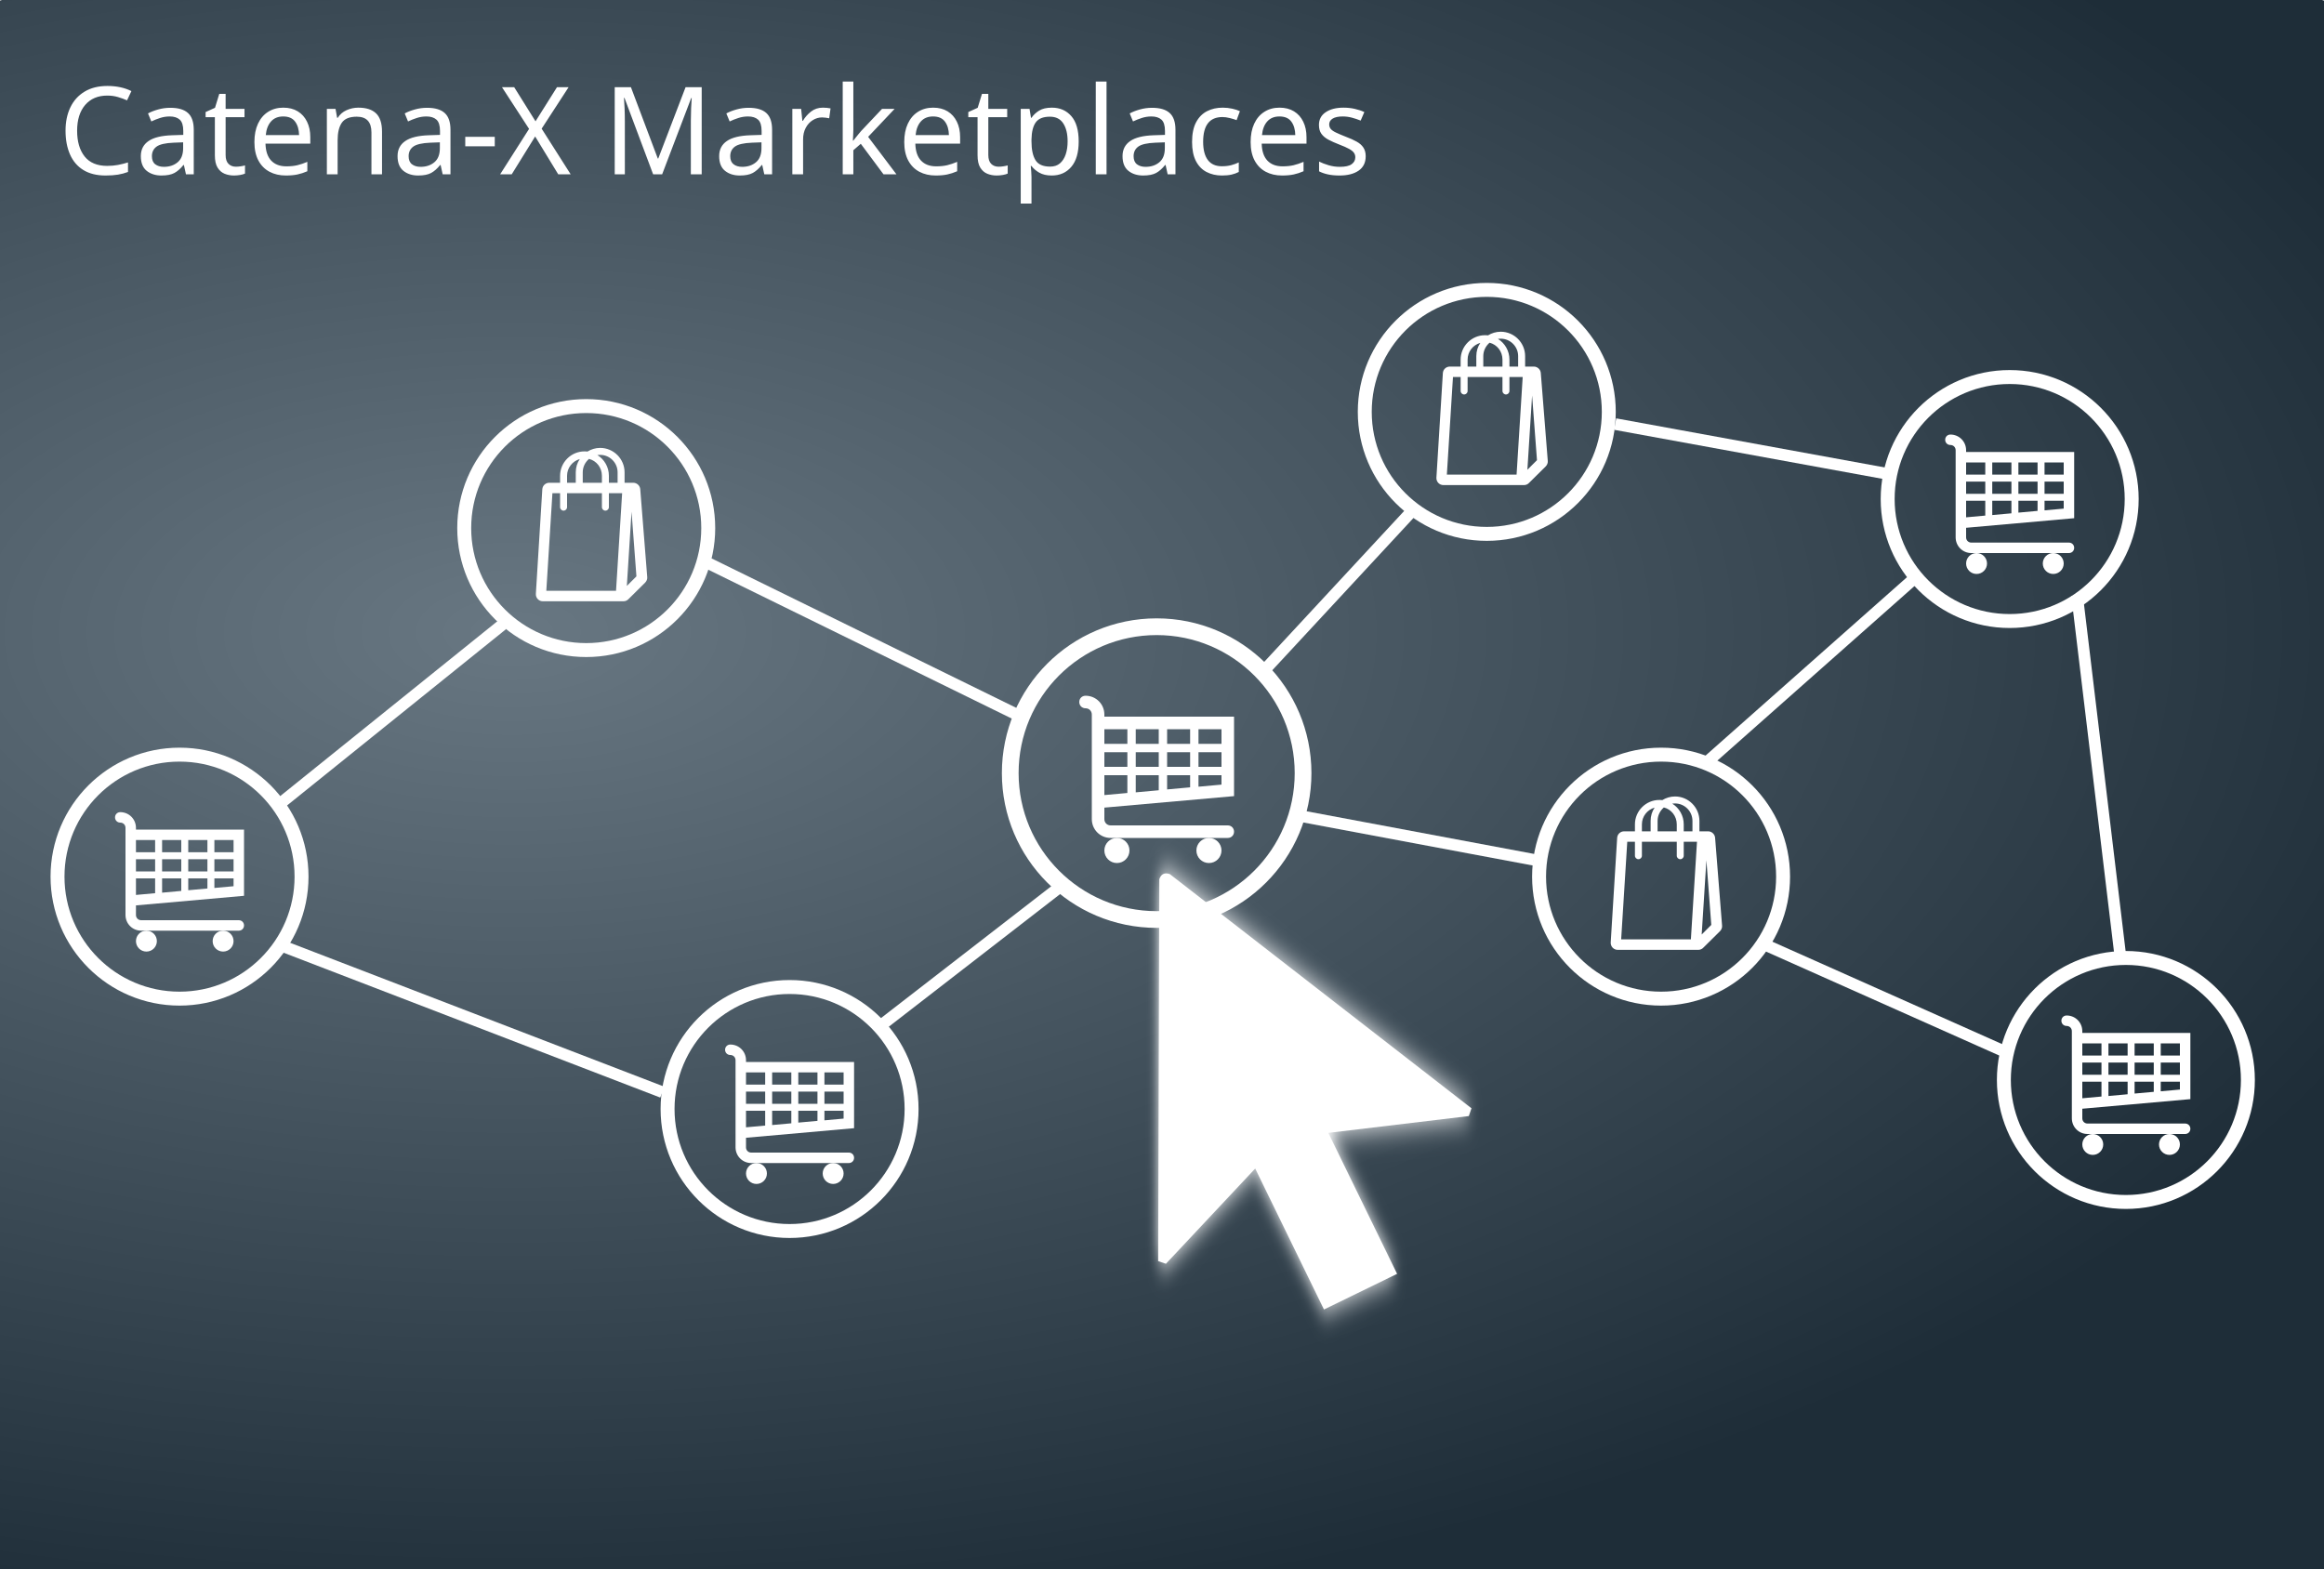
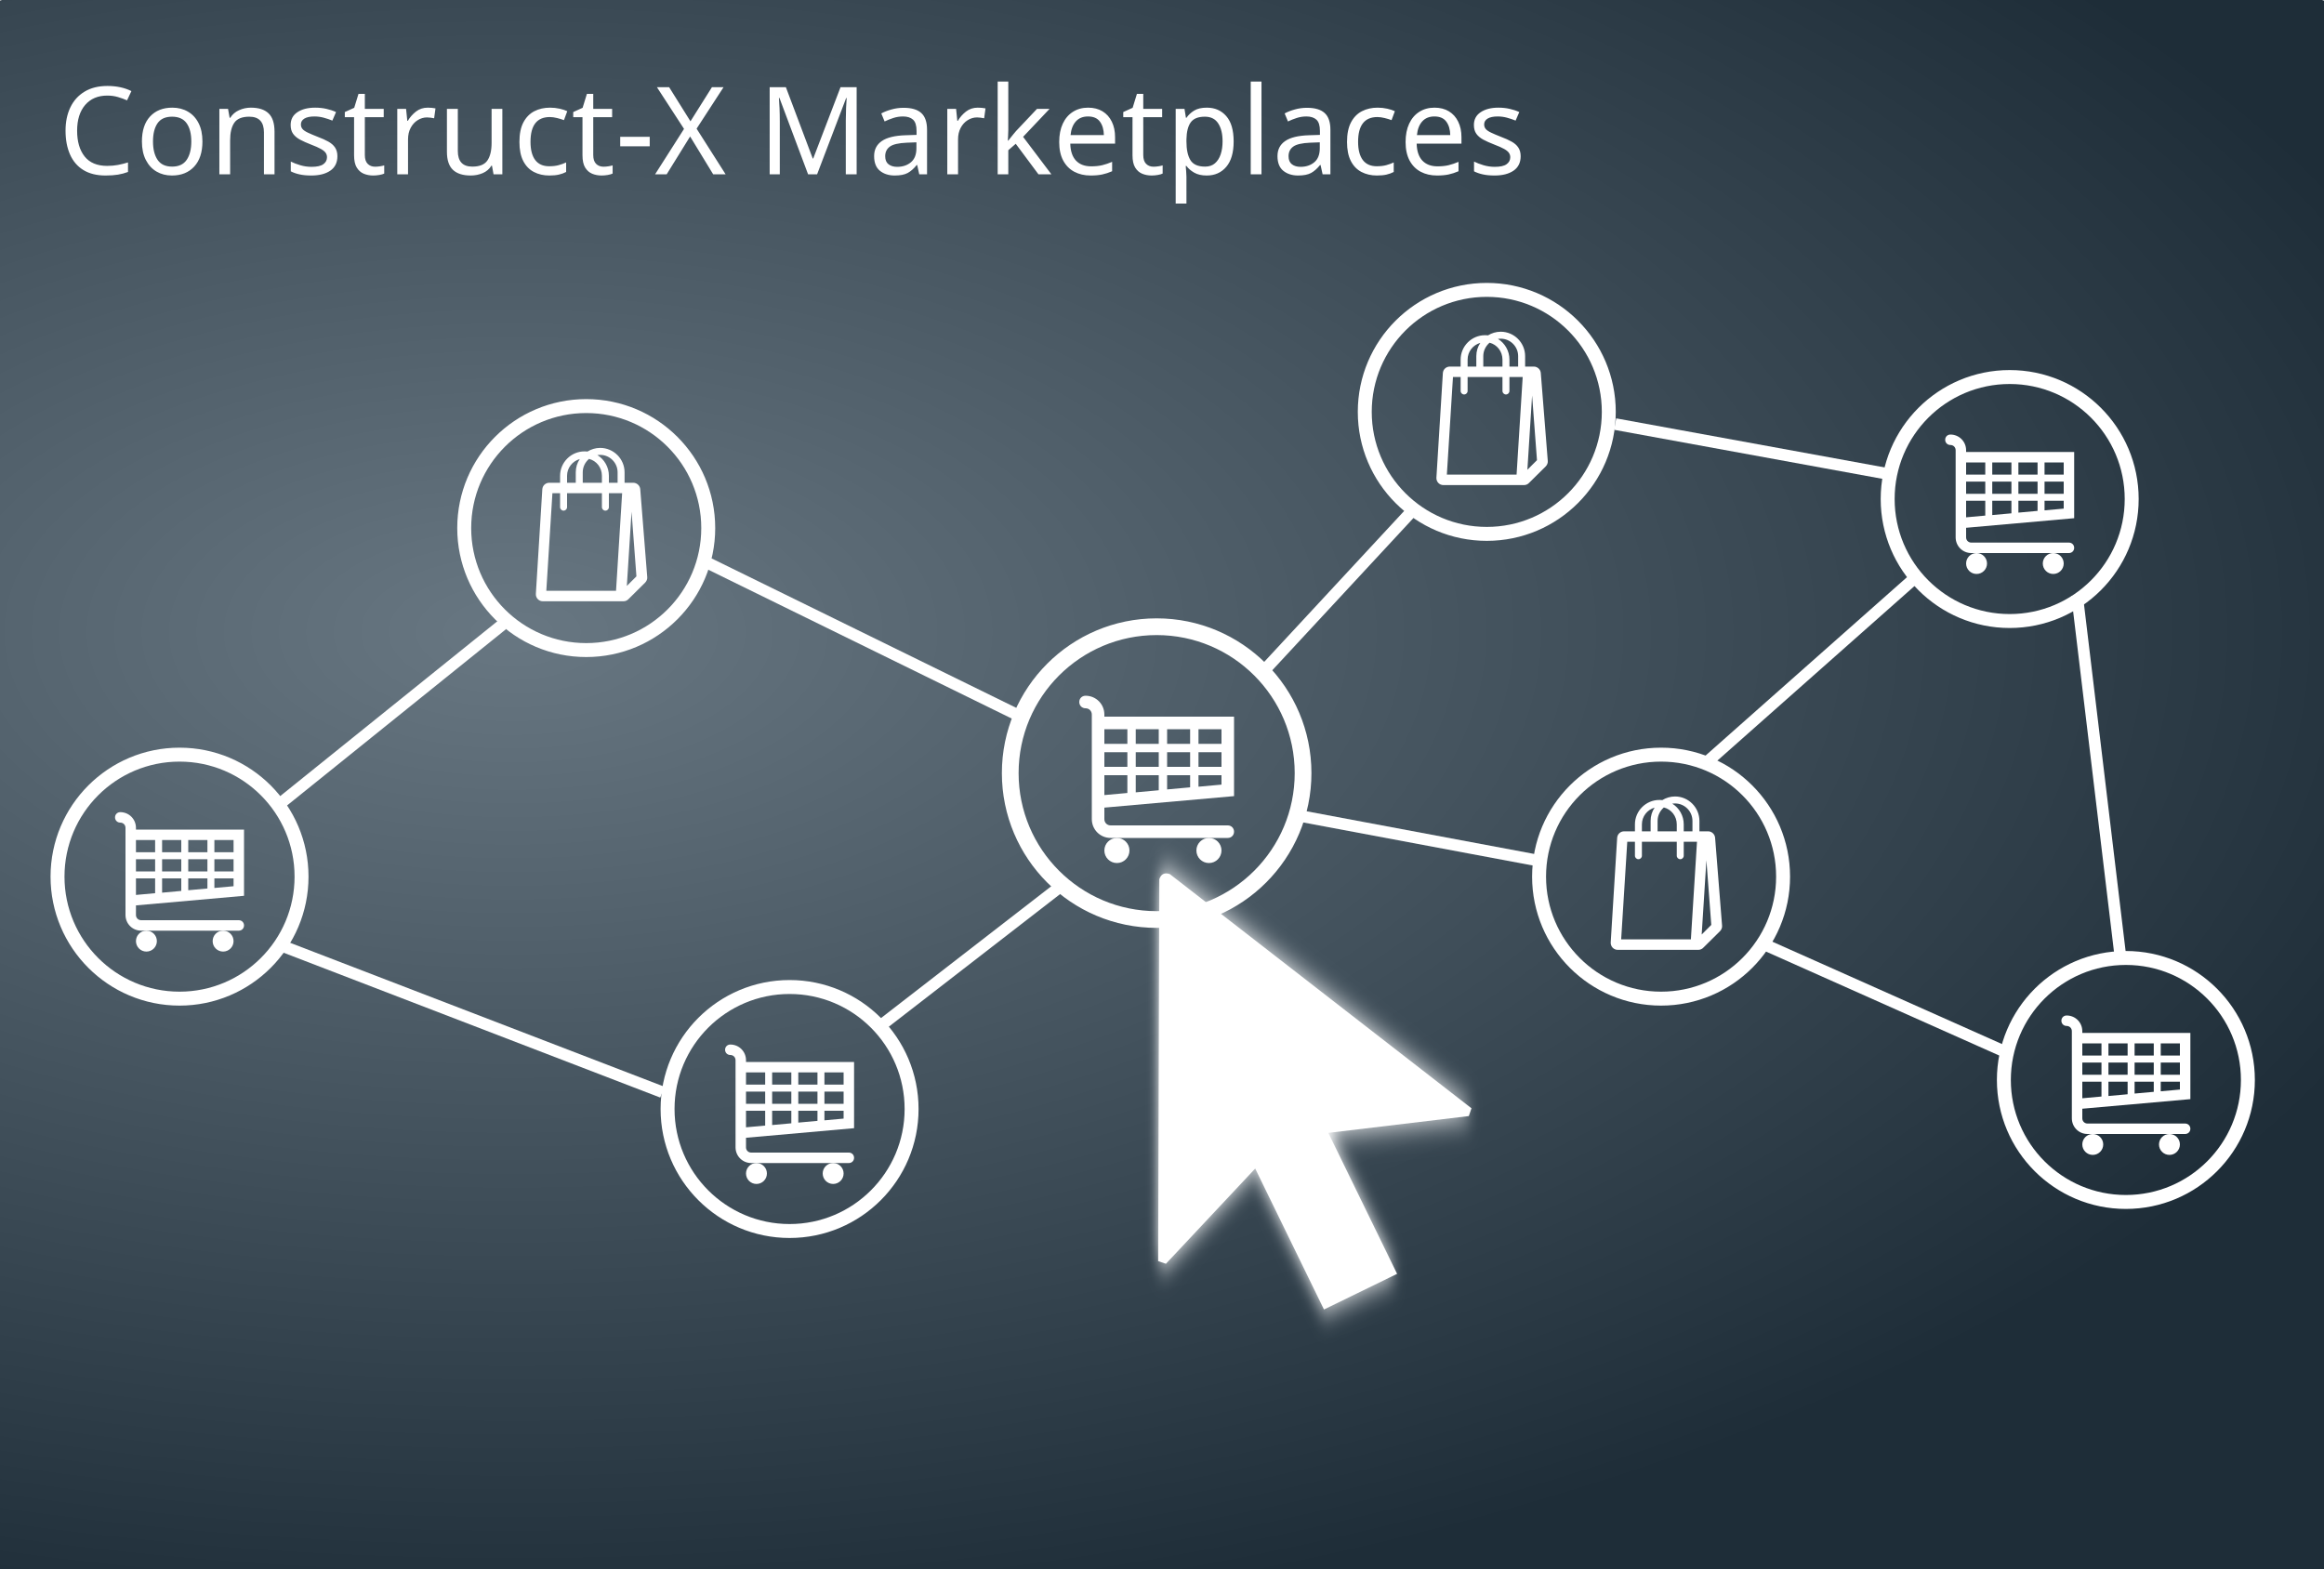
<svg xmlns="http://www.w3.org/2000/svg" xmlns:xlink="http://www.w3.org/1999/xlink" width="800px" height="540px" viewBox="0 0 800 540" version="1.1">
  <defs>
    <radialGradient id="bgrad" r="100%" cx="34%" cy="40%">
      <stop offset="0%" stop-color="#687782" stop-opacity="1" />
      <stop offset="50%" stop-color="#1e2d38" stop-opacity="1" />
      <stop offset="100%" stop-color="#1e2d38" stop-opacity="1" />
    </radialGradient>
    <g id="cart" transform="scale(0.6 0.6) translate(-42 -42)">
      <circle r="70" cx="45" cy="45" stroke="#ffffff" stroke-width="8" fill="rgba(0,0,0,0)" />
      <path d="M31 31 20 31 20 24 31 24 31 31ZM46 24 46 31 35 31 35 24 46 24ZM61 24 61 31 50 31 50 24 61 24ZM76 24 76 31 65 31 65 24 76 24ZM76 42 65 42 65 35 76 35 76 42ZM76 50.5 65 51.5 65 46 76 46 76 50.5ZM31 46 31 54.5 20 55.5 20 46 31 46ZM31 42 20 42 20 35 31 35 31 42ZM46 42 35 42 35 35 46 35 46 42ZM50 42 50 35 61 35 61 42 50 42ZM46 53.2 35 54.2 35 46 46 46 46 53.2ZM50 46 61 46 61 51.8 50 52.8 50 46ZM82 56 82 18 20 18 20 17C20 12 16 8 11 8 9.3 8 8 9.3 8 11 8 12.7 9.3 14 11 14 12.7 14 14 15.3 14 17L14 67C14 72 18 76 23 76L26 76 70 76 79 76C80.7 76 82 74.7 82 73 82 71.3 80.7 70 79 70L23 70C21.3 70 20 68.7 20 67L20 61.5 82 56Z" fill="#ffffff" />
      <path d="M32 82C32 85.314 29.314 88 26 88 22.686 88 20 85.314 20 82 20 78.686 22.686 76 26 76 29.314 76 32 78.686 32 82Z" fill="#ffffff" />
      <path d="M76 82C76 85.314 73.314 88 70 88 66.686 88 64 85.314 64 82 64 78.686 66.686 76 70 76 73.314 76 76 78.686 76 82Z" fill="#ffffff" />
    </g>
    <g id="bag" transform="scale(0.6 0.6) translate(-42 -42)">
      <circle r="70" cx="45" cy="45" stroke="#ffffff" stroke-width="8" fill="rgba(0,0,0,0)" />
      <g transform="translate(0 -5)">
        <path d="M68.3 83.2 71 40.6 73.8 77.7 68.3 83.2ZM62.1 86 22.1 86 25.6 30 30 30 30 38C30 39.1 30.9 40 32 40 33.1 40 34 39.1 34 38L34 30 54 30 54 38C54 39.1 54.9 40 56 40 57.1 40 58 39.1 58 38L58 30 65.6 30 62.1 86ZM34 20C34 15.4 37.1 11.6 41.3 10.4 39.8 12.6 39 15.2 39 18L39 24 34 24 34 20ZM46.6 10.3C50.9 11.4 54 15.3 54 20L54 24 43 24 43 18C43 14.9 44.4 12.2 46.6 10.3ZM53 8C58.5 8 63 12.5 63 18L63 24 58 24 58 20C58 15 55.4 10.6 51.4 8.1 51.9 8.1 52.5 8 53 8ZM76 27.8C75.9 25.7 74.1 24 72 24L67.7 24C69.7 24 71.4 25.5 71.7 27.4 71.4 25.5 69.8 24 67.7 24L67 24 67 18C67 10.3 60.7 4 53 4 50.3 4 47.8 4.8 45.7 6.1 45.1 6 44.6 6 44 6 36.3 6 30 12.3 30 20L30 24 23.8 24C21.7 24 19.9 25.6 19.8 27.8L16.1 87.8C16 90.1 17.8 92 20.1 92L64.1 92 66.4 92C67.5 92 68.6 91.5 69.3 90.7L78.8 81.3C79.6 80.5 80.1 79.3 80 78.2L76 27.8Z" fill="#ffffff" />
      </g>
    </g>
    <g id="arrow" transform="rotate(-116) translate(-160 -60)">
      <path style="filter: drop-shadow(0px 0px 4px rgb(255 255 255))" d="M0 44 54 44 38 2 40 0 158 58 Q 160 60 158 62 L 40 120 38 118 54 72 0 72Z" fill="#ffffff" />
    </g>
  </defs>
  <g fill="url(#bgrad)" transform="scale(1 0.5)">
    <circle r="700" cx="400" cy="575" />
  </g>
  <use xlink:href="#cart" x="330" y="220" transform="scale(1.2 1.2)" />
  <use xlink:href="#cart" x="60" y="300" />
  <use xlink:href="#cart" x="270" y="380" />
  <use xlink:href="#cart" x="690" y="170" />
  <use xlink:href="#cart" x="730" y="370" />
  <use xlink:href="#bag" x="200" y="180" />
  <use xlink:href="#bag" x="510" y="140" />
  <use xlink:href="#bag" x="570" y="300" />
  <use xlink:href="#arrow" x="400" y="300" />
  <path stroke="#ffffff" stroke-width="4" d="m 96,277 77,-62" />
  <path stroke="#ffffff" stroke-width="4" d="m 98,326 130,50" />
  <path stroke="#ffffff" stroke-width="4" d="m 302,354 62,-48" />
  <path stroke="#ffffff" stroke-width="4" d="m 244,194 106,52" />
  <path stroke="#ffffff" stroke-width="4" d="M 435,231 486,176" />
  <path stroke="#ffffff" stroke-width="4" d="m 448,281 80,15" />
  <path stroke="#ffffff" stroke-width="4" d="m 556,146 93,17" />
  <path stroke="#ffffff" stroke-width="4" d="m 715,205 15,125" />
  <path stroke="#ffffff" stroke-width="4" d="M 690,362 607,325" />
  <path stroke="#ffffff" stroke-width="4" d="m 588,262 70,-62" />
-   <text style="font-family:sans-serif;font-size:42px;" fill="#ffffff" x="20" y="60">Catena-X Marketplaces</text>
+   <text style="font-family:sans-serif;font-size:42px;" fill="#ffffff" x="20" y="60">Construct-X Marketplaces</text>
</svg>
